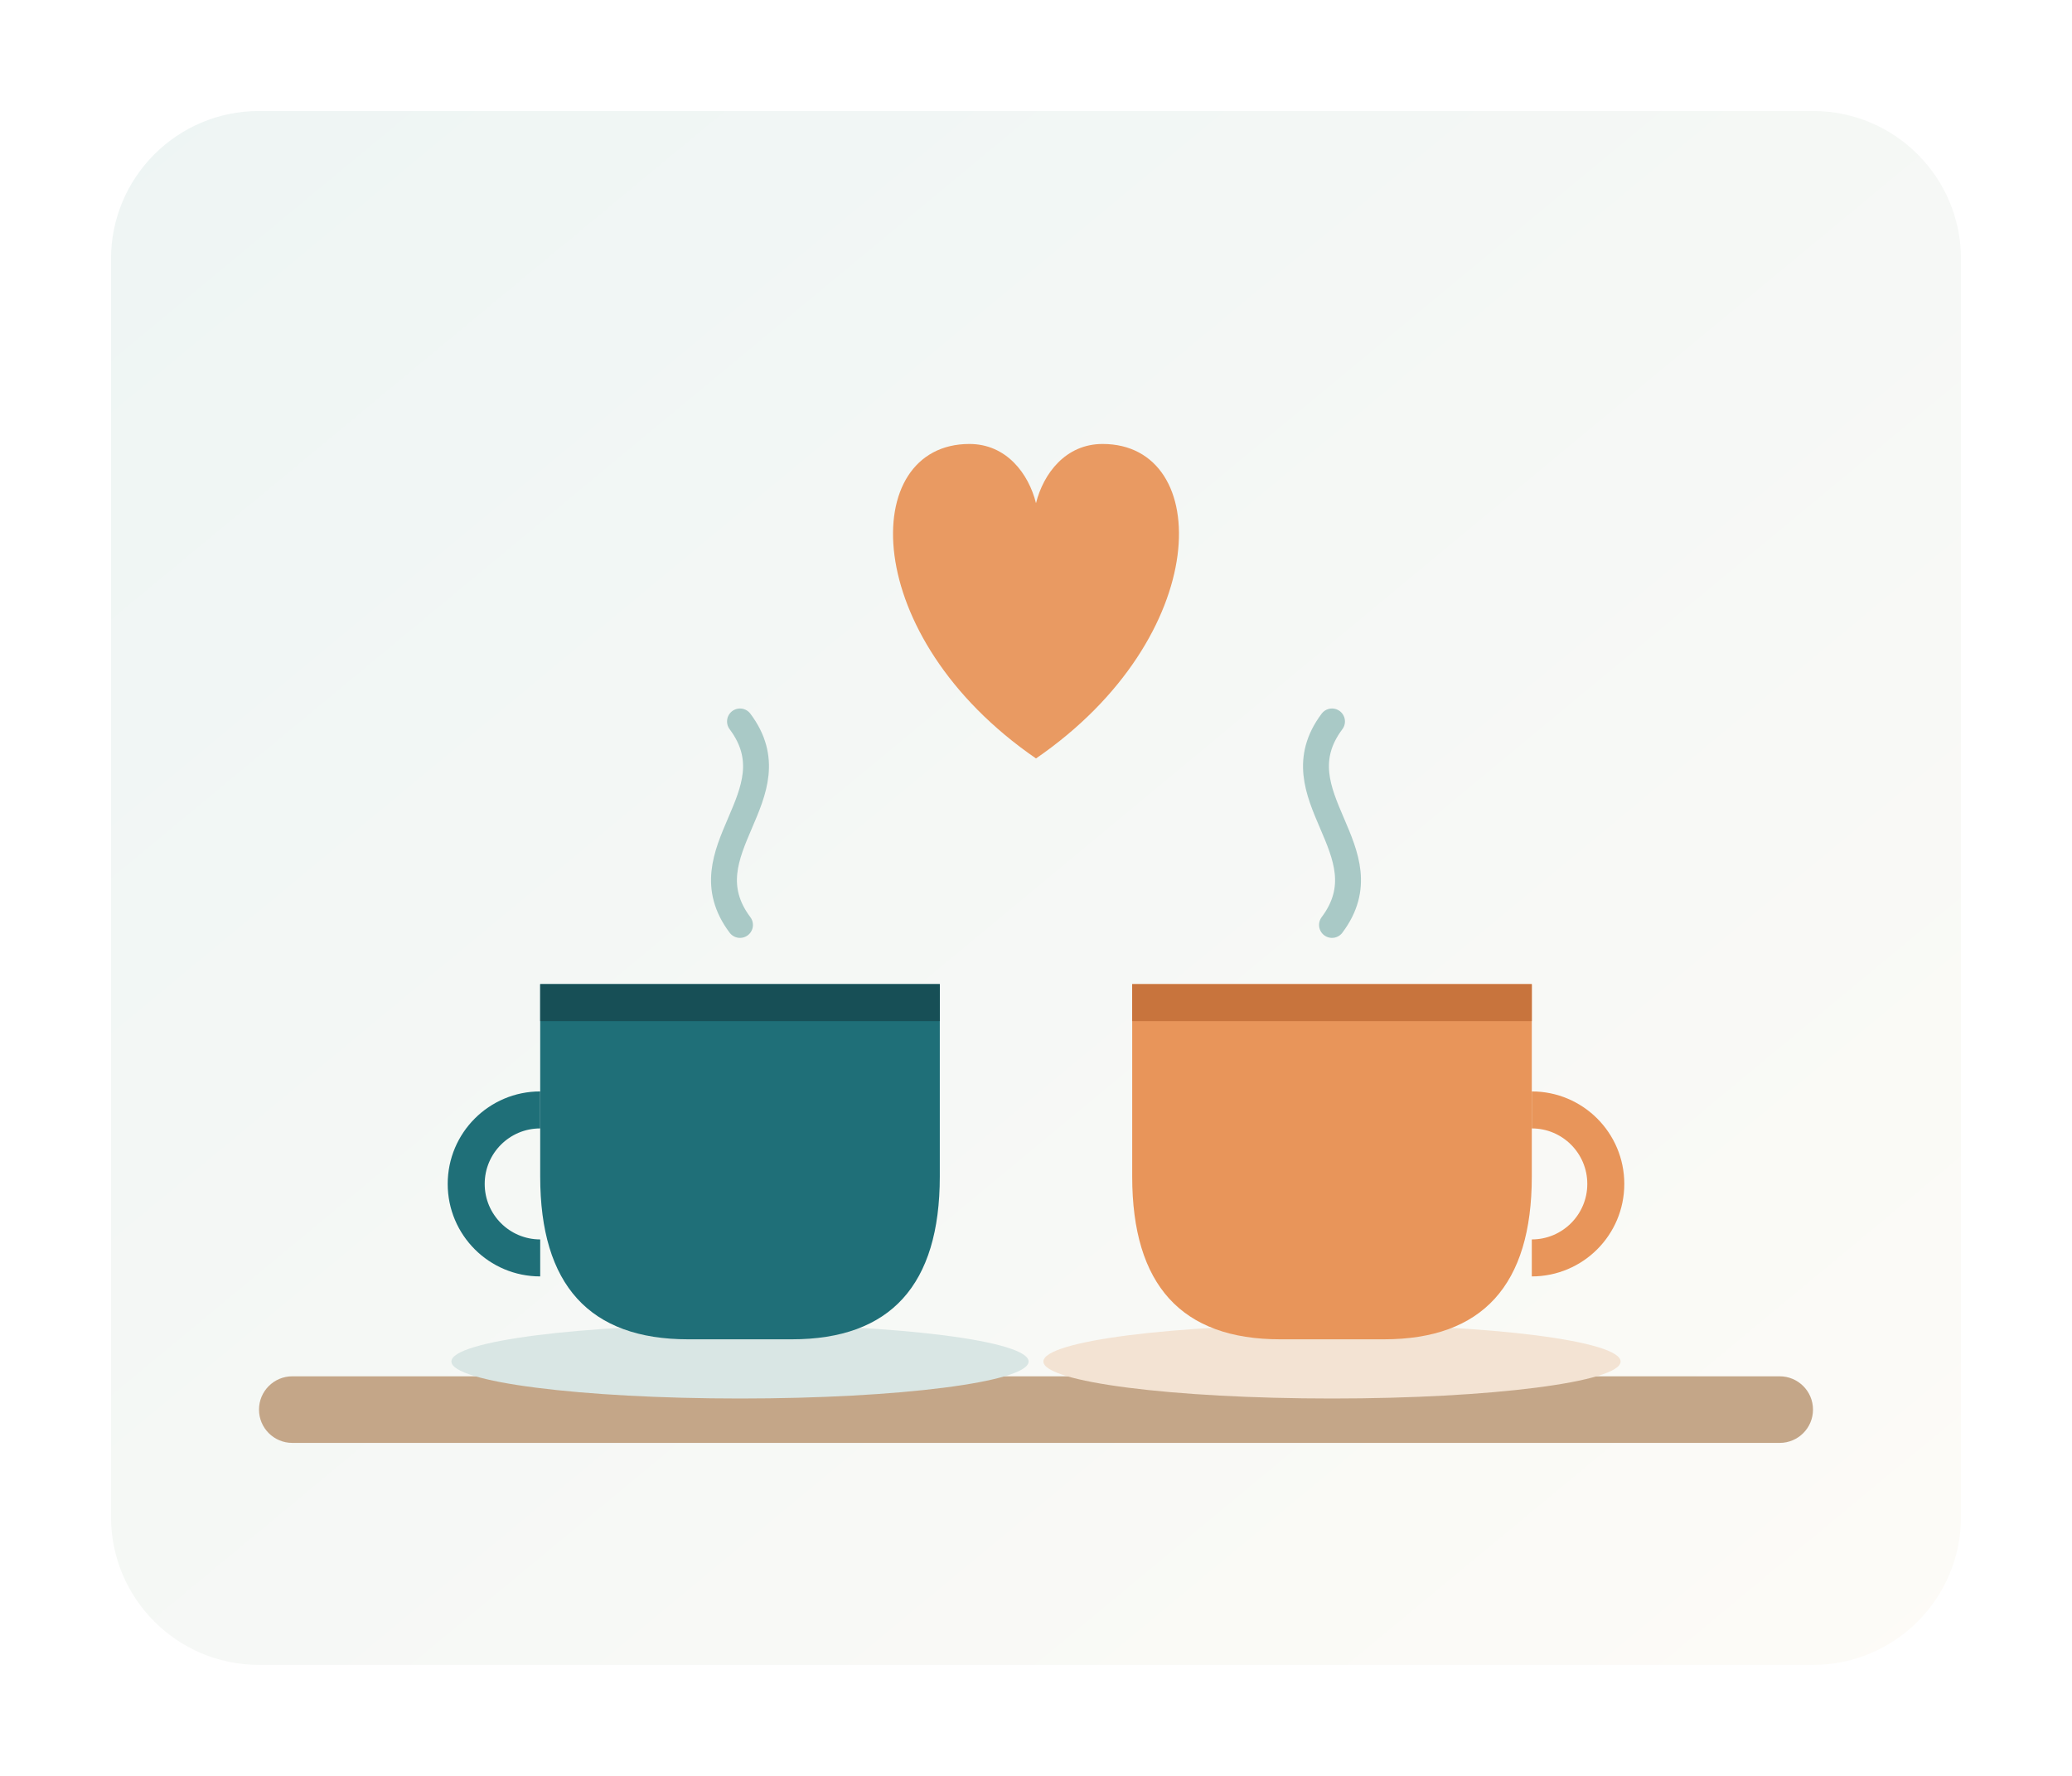
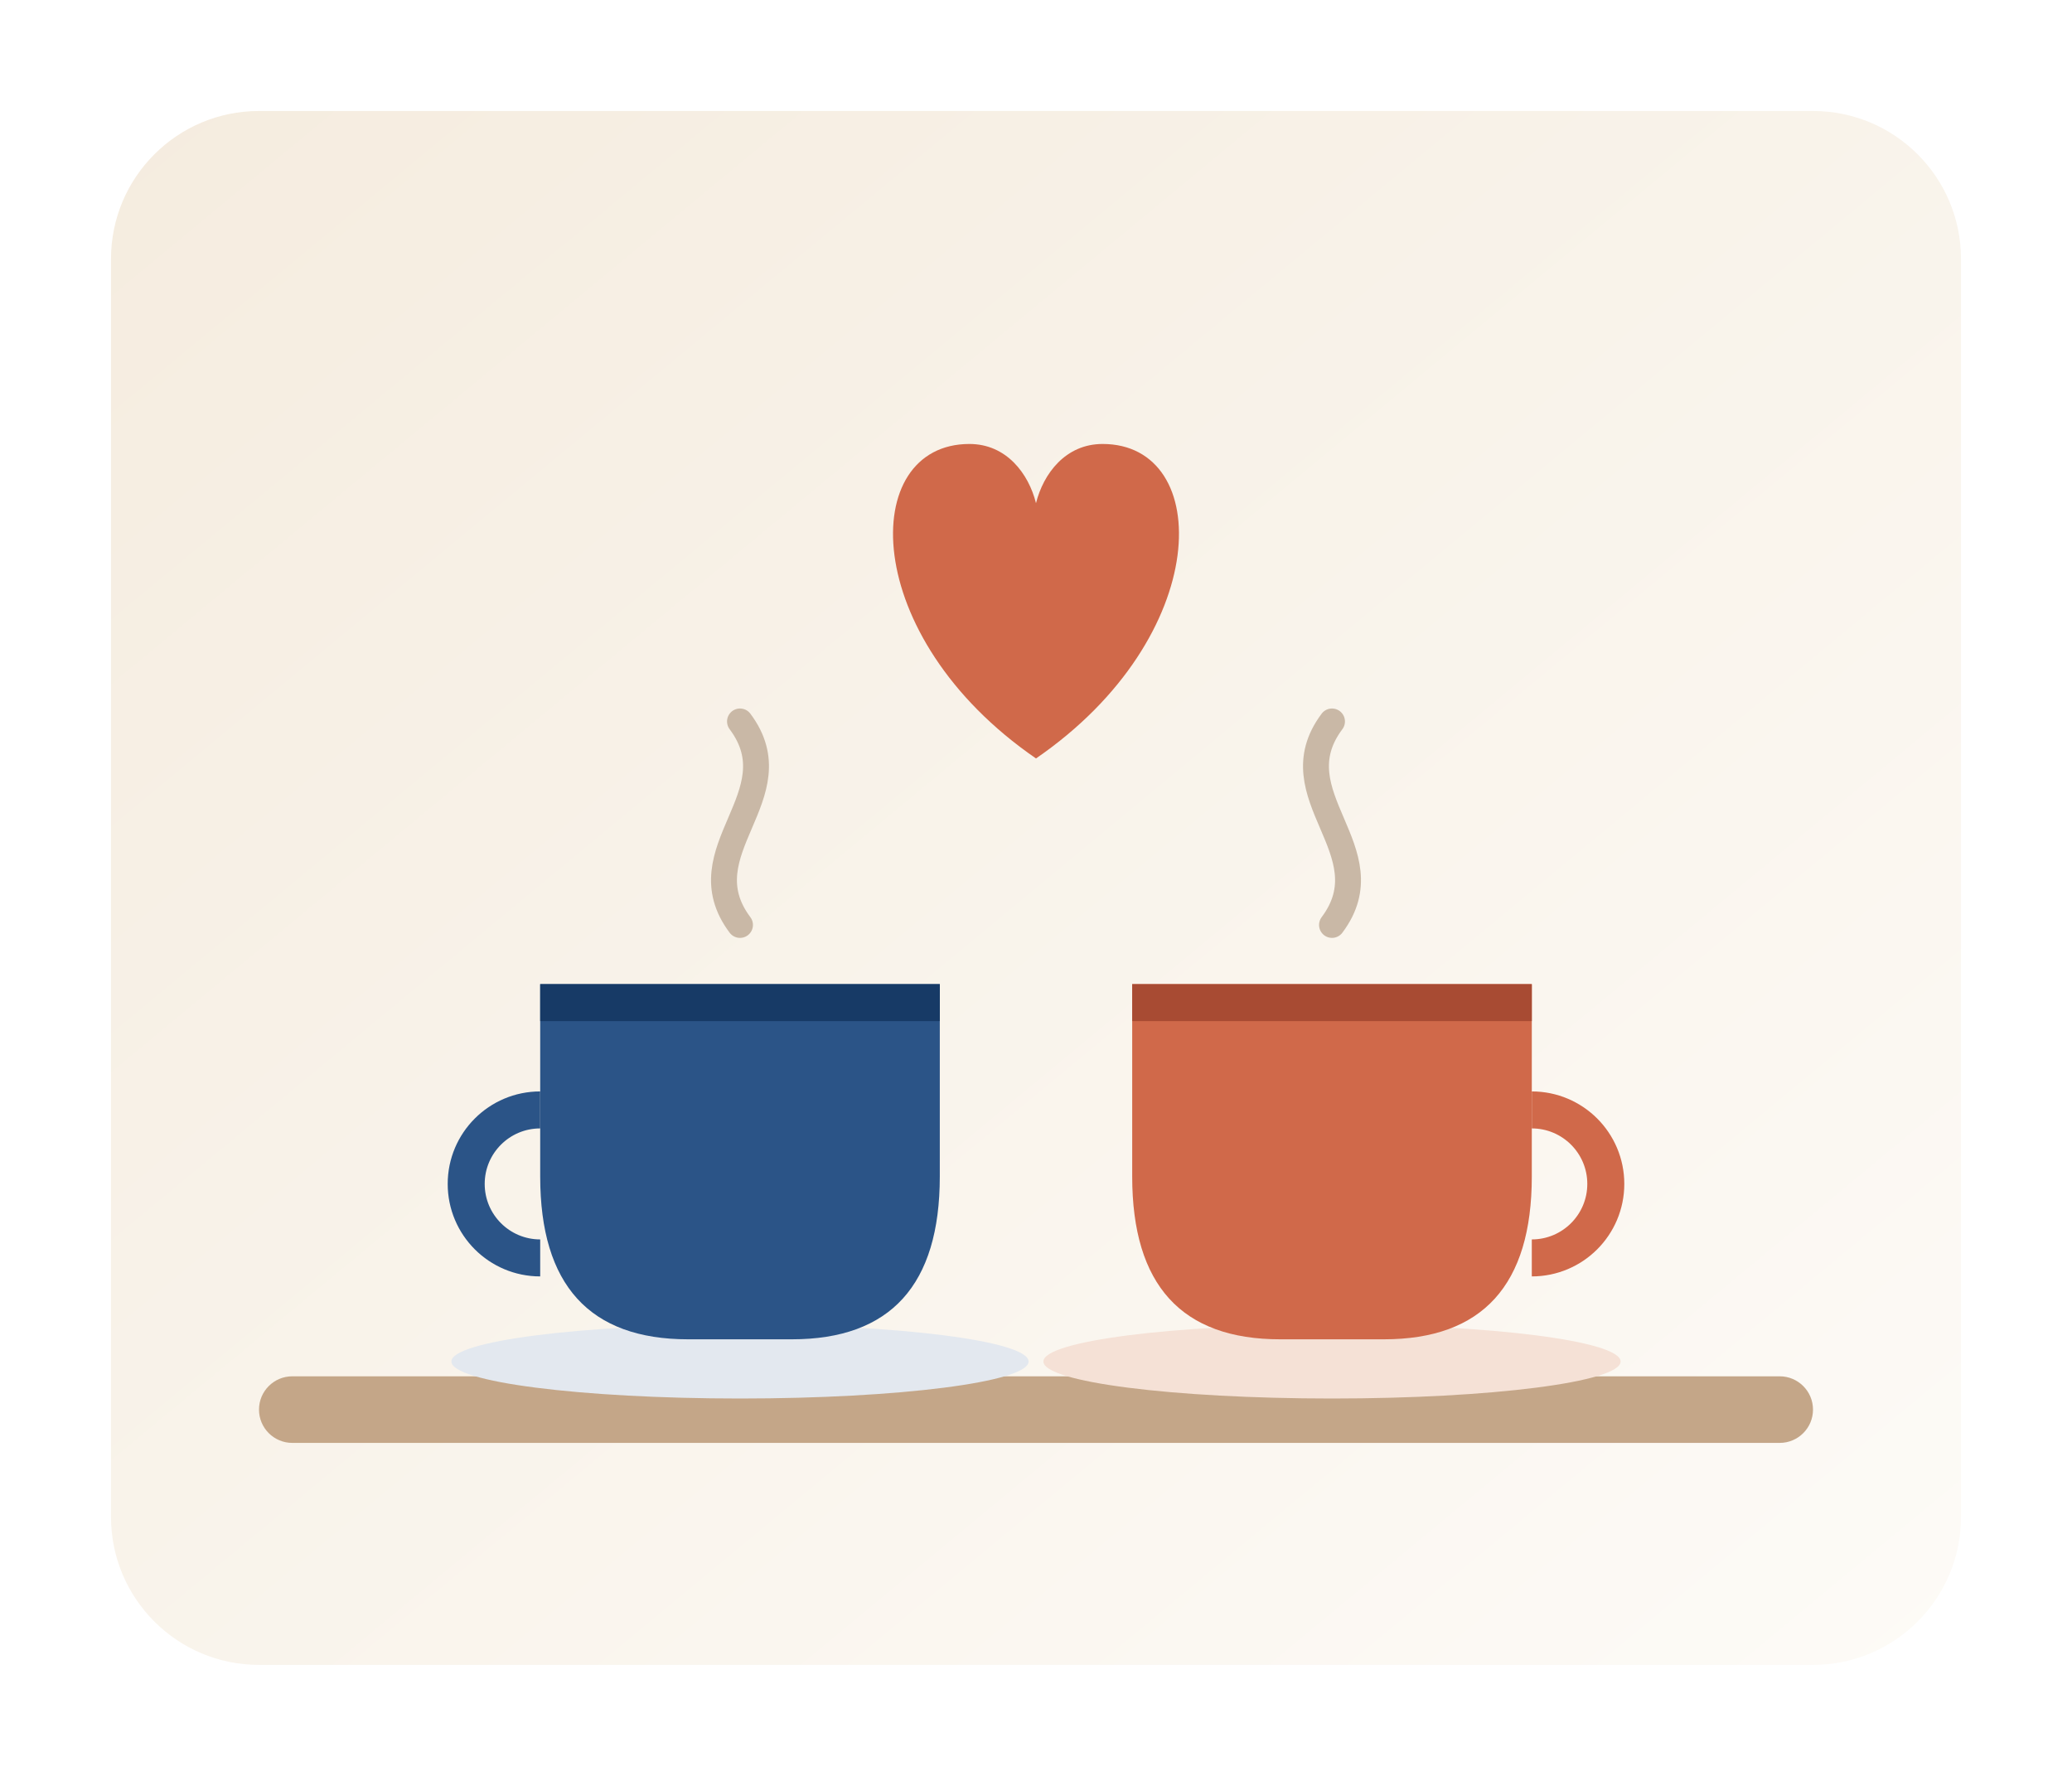
<svg xmlns="http://www.w3.org/2000/svg" viewBox="0 0 560 480" role="img" aria-label="Zwei Kaffeetassen, aus denen ein Herz aufsteigt: Zeit füreinander">
  <defs>
    <linearGradient id="bg2" x1="0" y1="0" x2="1" y2="1">
-       <stop offset="0" stop-color="#eef5f4" />
+       <stop offset="0" stop-color="#f5ecdf" />
      <stop offset="1" stop-color="#fdfbf7" />
    </linearGradient>
  </defs>
  <rect x="30" y="30" width="500" height="420" rx="40" fill="url(#bg2)" />
-   <path d="M200 250 C185 230 215 215 200 195 M360 250 C375 230 345 215 360 195" stroke="#a9c9c6" stroke-width="7" fill="none" stroke-linecap="round" />
-   <path d="M280 205 C232 172 232 120 262 120 C272 120 278 128 280 136 C282 128 288 120 298 120 C328 120 328 172 280 205 Z" fill="#e99a62" />
+   <path d="M200 250 C185 230 215 215 200 195 M360 250 C375 230 345 215 360 195" stroke="#c9b8a6" stroke-width="7" fill="none" stroke-linecap="round" />
+   <path d="M280 205 C232 172 232 120 262 120 C272 120 278 128 280 136 C282 128 288 120 298 120 C328 120 328 172 280 205 Z" fill="#d0694a" />
  <rect x="70" y="372" width="420" height="18" rx="9" fill="#c4a688" />
-   <ellipse cx="200" cy="368" rx="78" ry="10" fill="#d9e6e4" />
-   <path d="M146 300 a20 20 0 1 0 0 40" stroke="#1f6f78" stroke-width="10" fill="none" />
-   <path d="M146 266 H254 V318 Q254 362 214 362 H186 Q146 362 146 318 Z" fill="#1f6f78" />
-   <rect x="146" y="266" width="108" height="10" fill="#174f56" />
-   <ellipse cx="360" cy="368" rx="78" ry="10" fill="#f3e3d3" />
-   <path d="M414 300 a20 20 0 1 1 0 40" stroke="#e8955a" stroke-width="10" fill="none" />
-   <path d="M306 266 H414 V318 Q414 362 374 362 H346 Q306 362 306 318 Z" fill="#e8955a" />
-   <rect x="306" y="266" width="108" height="10" fill="#c8743d" />
+   <ellipse cx="200" cy="368" rx="78" ry="10" fill="#e3e8ef" />
+   <path d="M146 300 a20 20 0 1 0 0 40" stroke="#2b5487" stroke-width="10" fill="none" />
+   <path d="M146 266 H254 V318 Q254 362 214 362 H186 Q146 362 146 318 Z" fill="#2b5487" />
+   <rect x="146" y="266" width="108" height="10" fill="#173a66" />
+   <ellipse cx="360" cy="368" rx="78" ry="10" fill="#f5e1d6" />
+   <path d="M414 300 a20 20 0 1 1 0 40" stroke="#d0694a" stroke-width="10" fill="none" />
+   <path d="M306 266 H414 V318 Q414 362 374 362 H346 Q306 362 306 318 Z" fill="#d0694a" />
+   <rect x="306" y="266" width="108" height="10" fill="#a84b33" />
</svg>
